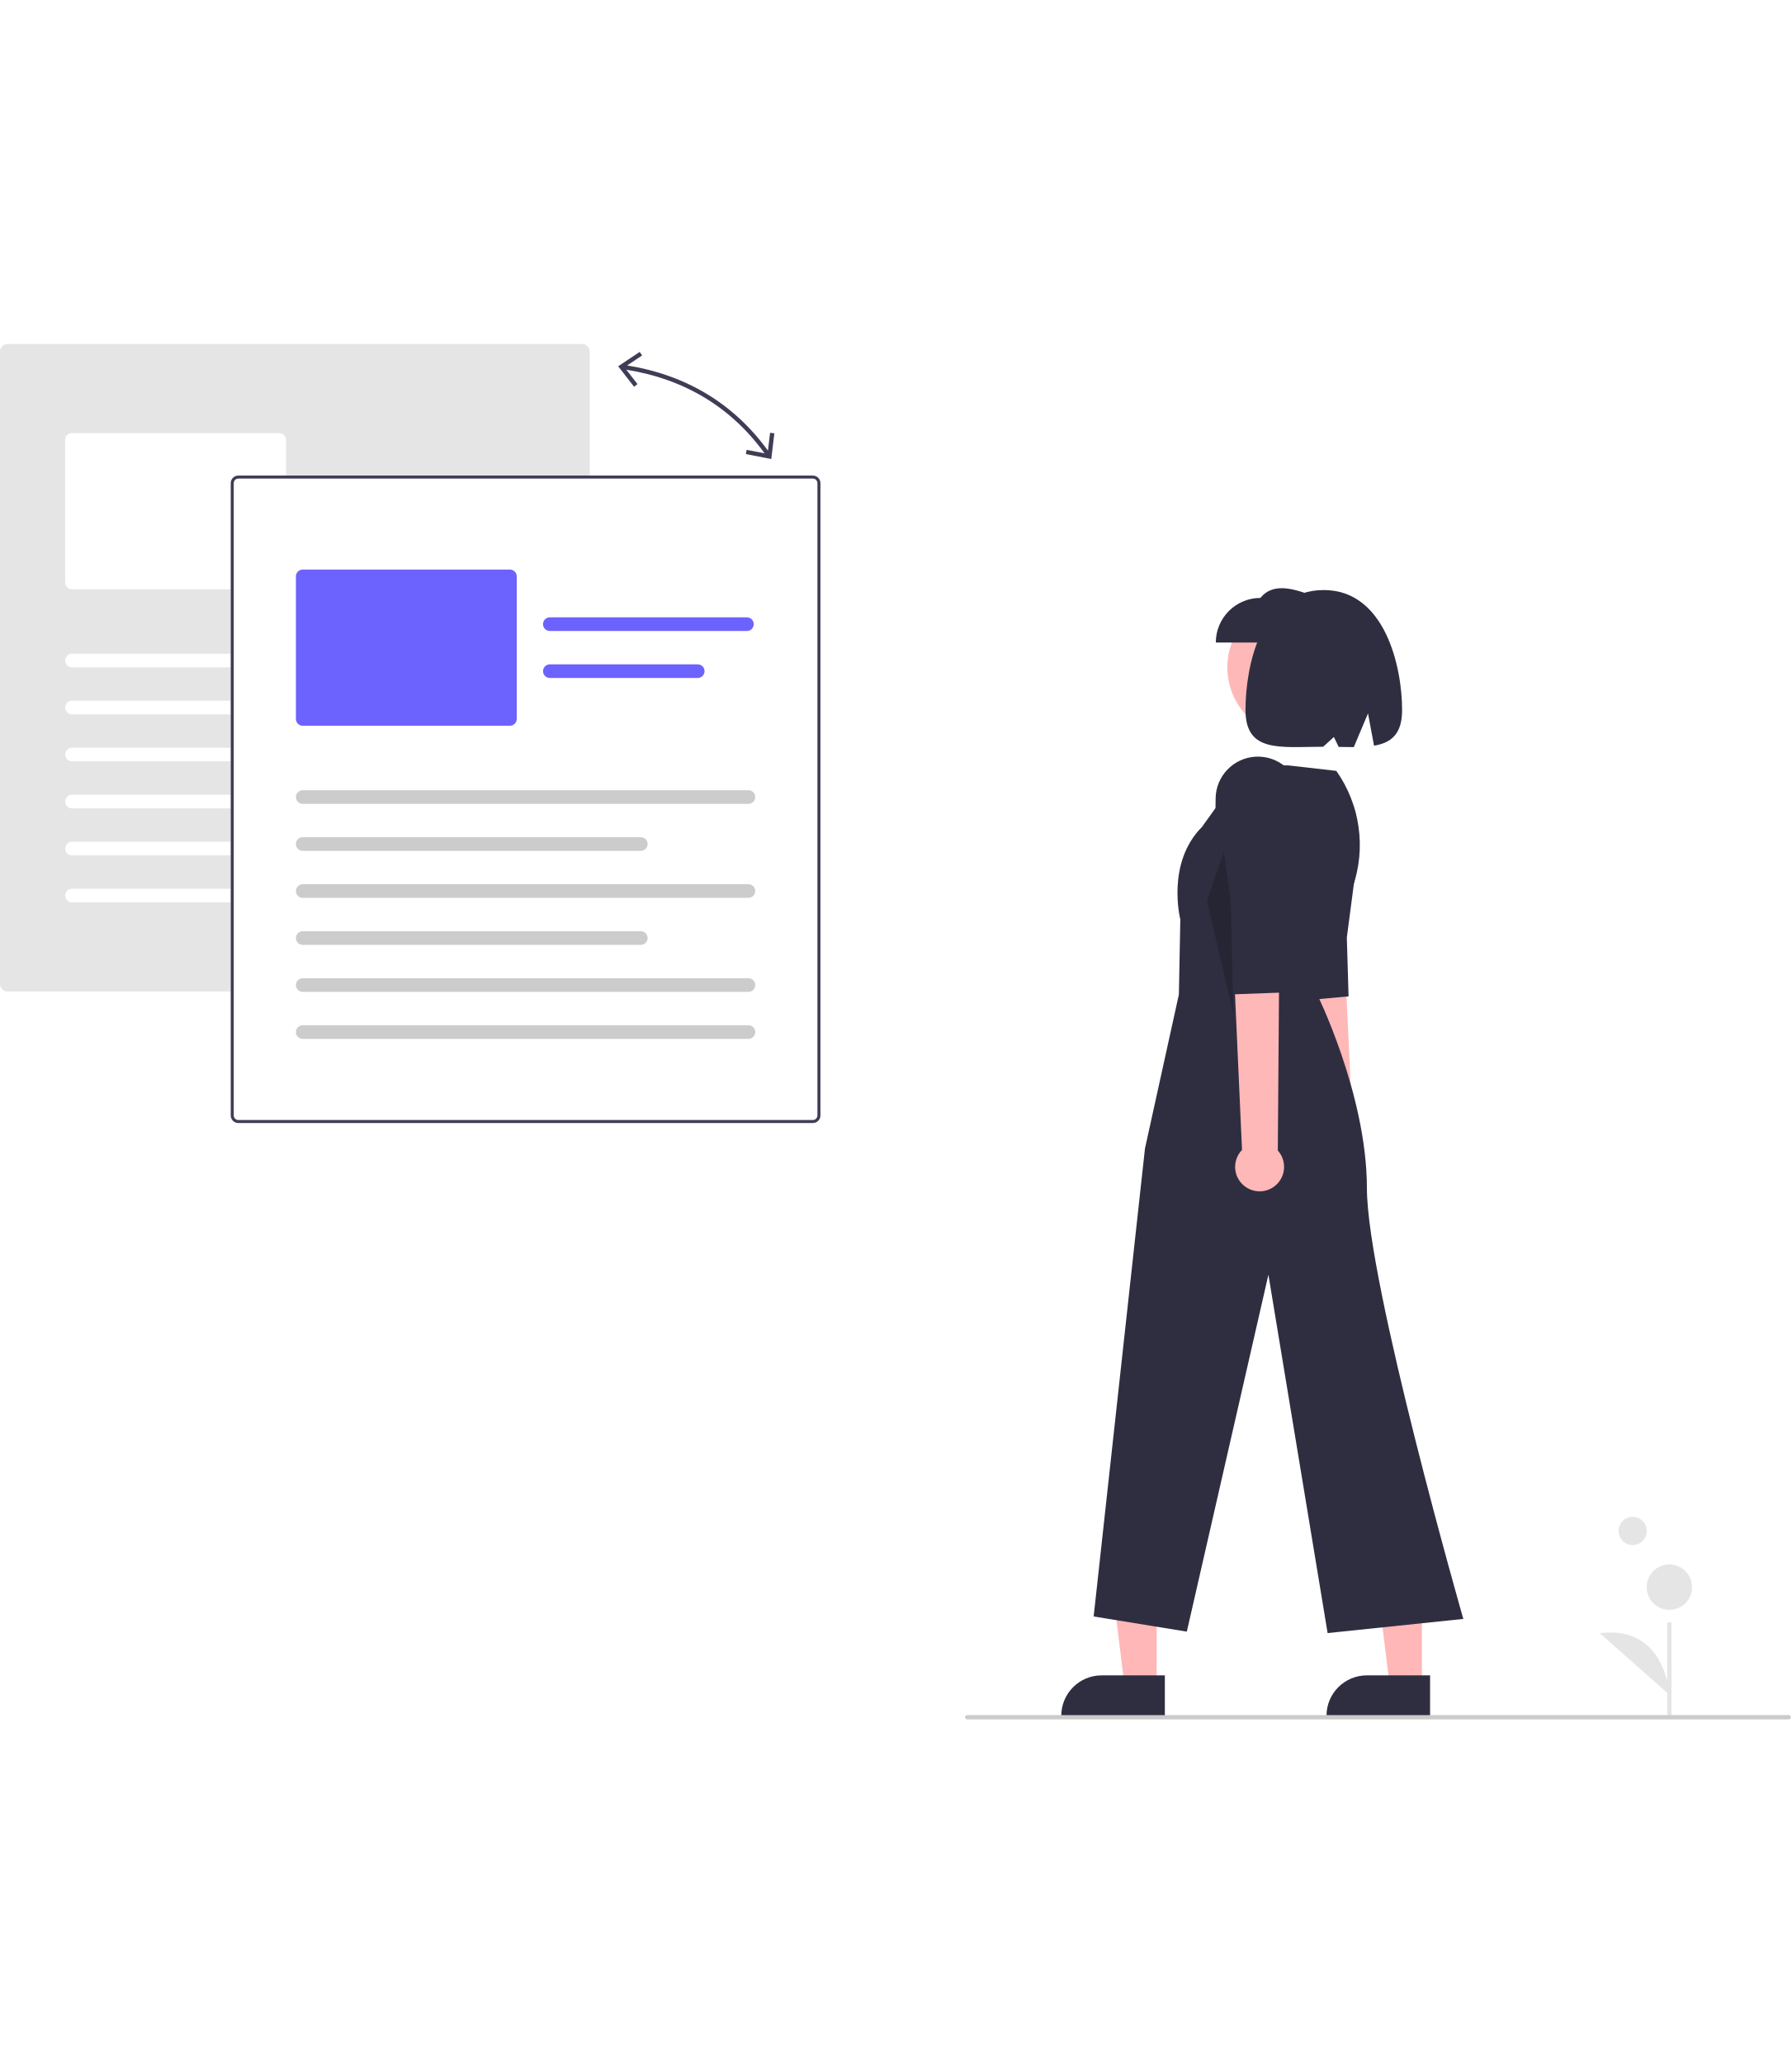
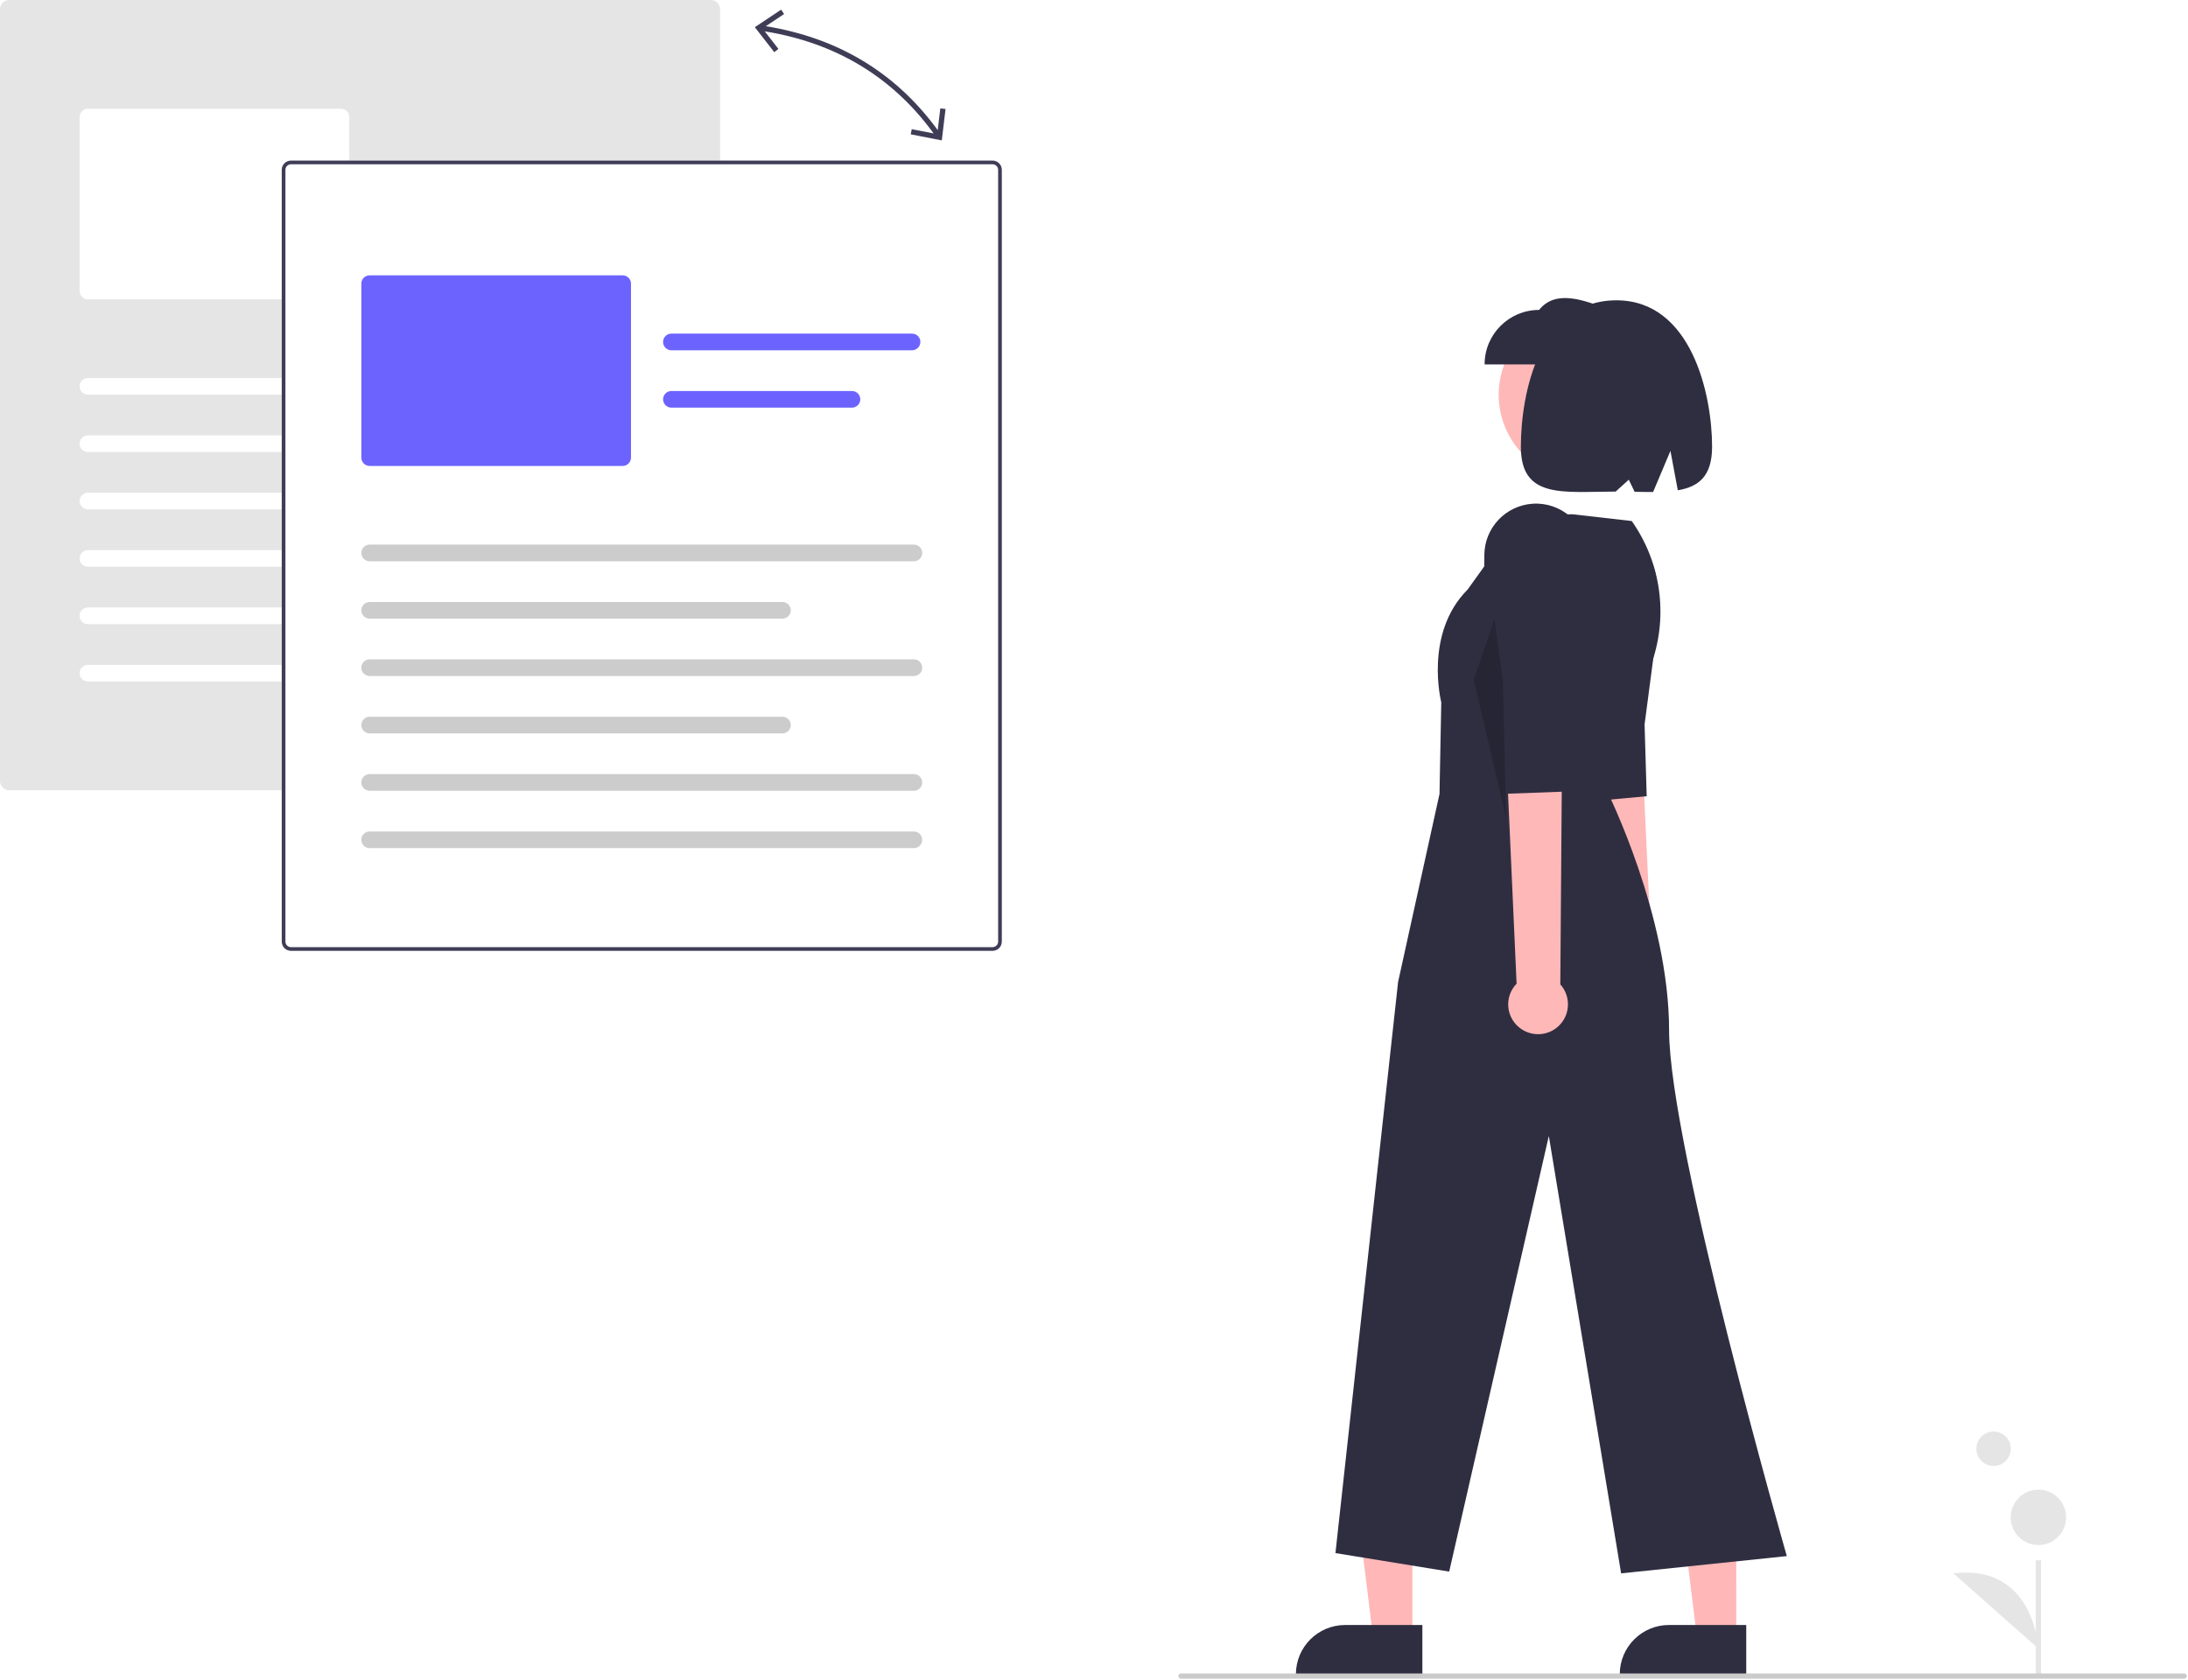
- <svg xmlns="http://www.w3.org/2000/svg" xmlns:xlink="http://www.w3.org/1999/xlink" width="521px" height="600px" viewBox="0 0 521 400" version="1.1">
+ <svg xmlns="http://www.w3.org/2000/svg" xmlns:xlink="http://www.w3.org/1999/xlink" width="521px" height="400px" viewBox="0 0 521 400" version="1.1">
  <defs>
    <filter id="alpha" filterUnits="objectBoundingBox" x="0%" y="0%" width="100%" height="100%">
      <feColorMatrix type="matrix" in="SourceGraphic" values="0 0 0 0 1 0 0 0 0 1 0 0 0 0 1 0 0 0 1 0" />
    </filter>
    <mask id="mask0">
      <g filter="url(#alpha)">
        <rect x="0" y="0" width="521" height="400" style="fill:rgb(0%,0%,0%);fill-opacity:0.2;stroke:none;" />
      </g>
    </mask>
    <clipPath id="clip1">
      <rect x="0" y="0" width="521" height="401" />
    </clipPath>
    <g id="surface5" clip-path="url(#clip1)">
      <path style=" stroke:none;fill-rule:nonzero;fill:rgb(0%,0%,0%);fill-opacity:1;" d="M 358.602 194.68 L 357.852 162.02 L 355.855 147.52 L 350.926 161.883 Z M 358.602 194.68 " />
    </g>
  </defs>
  <g id="surface1">
    <path style=" stroke:none;fill-rule:nonzero;fill:rgb(89.804%,89.804%,89.804%);fill-opacity:1;" d="M 478.809 345.047 C 478.809 347.309 476.973 349.145 474.711 349.145 C 472.449 349.145 470.613 347.309 470.613 345.047 C 470.613 342.781 472.449 340.949 474.711 340.949 C 476.973 340.949 478.809 342.781 478.809 345.047 Z M 478.809 345.047 " />
    <path style=" stroke:none;fill-rule:nonzero;fill:rgb(89.804%,89.804%,89.804%);fill-opacity:1;" d="M 484.754 371.609 L 486.008 371.609 L 486.008 399.195 L 484.754 399.195 Z M 484.754 371.609 " />
    <path style=" stroke:none;fill-rule:nonzero;fill:rgb(89.804%,89.804%,89.804%);fill-opacity:1;" d="M 491.977 361.387 C 491.977 365.027 489.023 367.984 485.379 367.984 C 481.738 367.984 478.785 365.027 478.785 361.387 C 478.785 357.742 481.738 354.789 485.379 354.789 C 489.023 354.789 491.977 357.742 491.977 361.387 Z M 491.977 361.387 " />
    <path style=" stroke:none;fill-rule:nonzero;fill:rgb(89.804%,89.804%,89.804%);fill-opacity:1;" d="M 485.383 392.645 C 485.383 392.645 484.438 372.375 465.117 374.73 " />
    <path style=" stroke:none;fill-rule:nonzero;fill:rgb(100%,72.157%,72.157%);fill-opacity:1;" d="M 385.523 241.664 C 383.887 240.684 382.77 239.023 382.473 237.137 C 382.176 235.25 382.73 233.332 383.984 231.895 L 375.602 147.77 L 389.602 148.695 L 393.477 231.535 C 395.805 233.855 396.031 237.551 394 240.133 C 391.969 242.719 388.328 243.375 385.523 241.664 Z M 385.523 241.664 " />
    <path style=" stroke:none;fill-rule:nonzero;fill:rgb(18.431%,18.039%,25.49%);fill-opacity:1;" d="M 395.27 144.652 L 391.602 172.547 L 392.109 189.641 L 376.715 191.051 L 373.629 176.832 L 371.93 139.191 C 371.664 133.301 375.996 128.207 381.855 127.523 C 387.949 126.816 393.484 131.129 394.285 137.211 Z M 395.27 144.652 " />
    <path style=" stroke:none;fill-rule:nonzero;fill:rgb(89.804%,89.804%,89.804%);fill-opacity:1;" d="M 169.262 188.219 L 2.203 188.219 C 0.988 188.219 0 187.23 0 186.016 L 0 2.203 C 0 0.988 0.988 0 2.203 0 L 169.262 0 C 170.48 0 171.465 0.988 171.469 2.203 L 171.469 186.016 C 171.465 187.23 170.48 188.219 169.262 188.219 Z M 169.262 188.219 " />
    <path style=" stroke:none;fill-rule:nonzero;fill:rgb(100%,100%,100%);fill-opacity:1;" d="M 81.18 71.297 L 20.938 71.297 C 19.844 71.297 18.957 70.41 18.953 69.316 L 18.953 27.879 C 18.957 26.785 19.844 25.898 20.938 25.898 L 81.18 25.898 C 82.277 25.898 83.164 26.785 83.164 27.879 L 83.164 69.316 C 83.164 70.41 82.277 71.297 81.18 71.297 Z M 81.18 71.297 " />
    <path style=" stroke:none;fill-rule:nonzero;fill:rgb(100%,100%,100%);fill-opacity:1;" d="M 150.531 94 L 20.938 94 C 19.844 94 18.953 93.109 18.953 92.016 C 18.953 90.922 19.844 90.031 20.938 90.031 L 150.531 90.031 C 151.625 90.031 152.512 90.922 152.512 92.016 C 152.512 93.109 151.625 94 150.531 94 Z M 150.531 94 " />
    <path style=" stroke:none;fill-rule:nonzero;fill:rgb(100%,100%,100%);fill-opacity:1;" d="M 119.234 107.664 L 20.938 107.664 C 19.844 107.664 18.953 106.777 18.953 105.68 C 18.953 104.586 19.844 103.695 20.938 103.695 L 119.234 103.695 C 120.328 103.695 121.219 104.586 121.219 105.68 C 121.219 106.777 120.328 107.664 119.234 107.664 Z M 119.234 107.664 " />
    <path style=" stroke:none;fill-rule:nonzero;fill:rgb(100%,100%,100%);fill-opacity:1;" d="M 150.09 43.75 L 92.785 43.75 C 91.691 43.746 90.805 42.859 90.805 41.766 C 90.805 40.672 91.691 39.785 92.785 39.781 L 150.09 39.781 C 151.184 39.781 152.074 40.668 152.074 41.766 C 152.074 42.859 151.184 43.75 150.09 43.75 Z M 150.09 43.75 " />
    <path style=" stroke:none;fill-rule:nonzero;fill:rgb(100%,100%,100%);fill-opacity:1;" d="M 135.789 57.414 L 92.785 57.414 C 91.691 57.41 90.805 56.523 90.805 55.43 C 90.805 54.336 91.691 53.449 92.785 53.445 L 135.789 53.445 C 136.883 53.449 137.77 54.336 137.77 55.43 C 137.77 56.523 136.883 57.41 135.789 57.414 Z M 135.789 57.414 " />
    <path style=" stroke:none;fill-rule:nonzero;fill:rgb(100%,100%,100%);fill-opacity:1;" d="M 150.531 121.328 L 20.938 121.328 C 19.844 121.328 18.953 120.441 18.953 119.344 C 18.953 118.25 19.844 117.359 20.938 117.359 L 150.531 117.359 C 151.625 117.359 152.512 118.25 152.512 119.344 C 152.512 120.441 151.625 121.328 150.531 121.328 Z M 150.531 121.328 " />
    <path style=" stroke:none;fill-rule:nonzero;fill:rgb(100%,100%,100%);fill-opacity:1;" d="M 119.234 134.992 L 20.938 134.992 C 19.844 134.992 18.957 134.102 18.957 133.008 C 18.957 131.914 19.844 131.027 20.938 131.027 L 119.234 131.027 C 120.328 131.027 121.219 131.914 121.219 133.008 C 121.219 134.105 120.328 134.992 119.234 134.992 Z M 119.234 134.992 " />
    <path style=" stroke:none;fill-rule:nonzero;fill:rgb(100%,100%,100%);fill-opacity:1;" d="M 150.531 148.656 L 20.938 148.656 C 19.844 148.656 18.957 147.77 18.957 146.676 C 18.957 145.578 19.844 144.691 20.938 144.691 L 150.531 144.691 C 151.625 144.691 152.512 145.578 152.512 146.676 C 152.512 147.77 151.625 148.656 150.531 148.656 Z M 150.531 148.656 " />
    <path style=" stroke:none;fill-rule:nonzero;fill:rgb(100%,100%,100%);fill-opacity:1;" d="M 150.531 162.32 L 20.938 162.32 C 19.844 162.32 18.953 161.434 18.953 160.34 C 18.953 159.242 19.844 158.355 20.938 158.355 L 150.531 158.355 C 151.625 158.355 152.512 159.242 152.512 160.34 C 152.512 161.434 151.625 162.32 150.531 162.32 Z M 150.531 162.32 " />
    <path style=" stroke:none;fill-rule:nonzero;fill:rgb(100%,100%,100%);fill-opacity:1;" d="M 236.348 226.465 L 69.289 226.465 C 68.07 226.461 67.086 225.477 67.086 224.258 L 67.086 40.449 C 67.086 39.23 68.07 38.246 69.289 38.246 L 236.348 38.246 C 237.562 38.246 238.551 39.23 238.551 40.449 L 238.551 224.258 C 238.551 225.477 237.562 226.461 236.348 226.465 Z M 236.348 226.465 " />
    <path style=" stroke:none;fill-rule:nonzero;fill:rgb(24.706%,23.922%,33.725%);fill-opacity:1;" d="M 236.348 226.465 L 69.289 226.465 C 68.07 226.461 67.086 225.477 67.086 224.258 L 67.086 40.449 C 67.086 39.23 68.07 38.246 69.289 38.246 L 236.348 38.246 C 237.562 38.246 238.551 39.23 238.551 40.449 L 238.551 224.258 C 238.551 225.477 237.562 226.461 236.348 226.465 Z M 69.289 39.125 C 68.559 39.125 67.965 39.719 67.965 40.449 L 67.965 224.258 C 67.965 224.988 68.559 225.582 69.289 225.582 L 236.348 225.582 C 237.078 225.582 237.668 224.988 237.672 224.258 L 237.672 40.449 C 237.668 39.719 237.078 39.125 236.348 39.125 Z M 69.289 39.125 " />
    <path style=" stroke:none;fill-rule:nonzero;fill:rgb(42.353%,38.824%,100%);fill-opacity:1;" d="M 148.266 110.977 L 88.023 110.977 C 86.926 110.973 86.039 110.086 86.039 108.992 L 86.039 67.559 C 86.039 66.461 86.926 65.574 88.023 65.574 L 148.266 65.574 C 149.359 65.574 150.246 66.461 150.25 67.559 L 150.25 108.992 C 150.246 110.086 149.359 110.973 148.266 110.977 Z M 148.266 110.977 " />
    <path style=" stroke:none;fill-rule:nonzero;fill:rgb(80%,80%,80%);fill-opacity:1;" d="M 217.613 133.676 L 88.023 133.676 C 86.926 133.676 86.039 132.789 86.039 131.691 C 86.039 130.598 86.926 129.711 88.023 129.711 L 217.613 129.711 C 218.711 129.711 219.598 130.598 219.598 131.691 C 219.598 132.789 218.711 133.676 217.613 133.676 Z M 217.613 133.676 " />
    <path style=" stroke:none;fill-rule:nonzero;fill:rgb(80%,80%,80%);fill-opacity:1;" d="M 186.316 147.34 L 88.023 147.34 C 86.926 147.34 86.039 146.453 86.039 145.355 C 86.039 144.262 86.926 143.375 88.023 143.375 L 186.316 143.375 C 187.414 143.375 188.301 144.262 188.301 145.355 C 188.301 146.453 187.414 147.34 186.316 147.34 Z M 186.316 147.34 " />
    <path style=" stroke:none;fill-rule:nonzero;fill:rgb(42.353%,38.824%,100%);fill-opacity:1;" d="M 217.172 83.426 L 159.871 83.426 C 158.773 83.426 157.887 82.539 157.887 81.441 C 157.887 80.348 158.773 79.457 159.871 79.457 L 217.172 79.457 C 218.27 79.457 219.156 80.348 219.156 81.441 C 219.156 82.539 218.27 83.426 217.172 83.426 Z M 217.172 83.426 " />
    <path style=" stroke:none;fill-rule:nonzero;fill:rgb(42.353%,38.824%,100%);fill-opacity:1;" d="M 202.871 97.09 L 159.871 97.09 C 158.777 97.09 157.891 96.199 157.891 95.105 C 157.891 94.012 158.777 93.125 159.871 93.125 L 202.871 93.125 C 203.965 93.125 204.852 94.012 204.852 95.105 C 204.852 96.199 203.965 97.09 202.871 97.09 Z M 202.871 97.09 " />
    <path style=" stroke:none;fill-rule:nonzero;fill:rgb(80%,80%,80%);fill-opacity:1;" d="M 217.613 161.004 L 88.023 161.004 C 86.926 161.004 86.039 160.117 86.039 159.023 C 86.039 157.926 86.926 157.039 88.023 157.039 L 217.613 157.039 C 218.711 157.039 219.598 157.926 219.598 159.023 C 219.598 160.117 218.711 161.004 217.613 161.004 Z M 217.613 161.004 " />
    <path style=" stroke:none;fill-rule:nonzero;fill:rgb(80%,80%,80%);fill-opacity:1;" d="M 186.316 174.672 L 88.023 174.672 C 86.926 174.668 86.043 173.781 86.043 172.688 C 86.043 171.594 86.926 170.703 88.023 170.703 L 186.316 170.703 C 187.414 170.703 188.301 171.59 188.301 172.688 C 188.301 173.781 187.414 174.672 186.316 174.672 Z M 186.316 174.672 " />
    <path style=" stroke:none;fill-rule:nonzero;fill:rgb(80%,80%,80%);fill-opacity:1;" d="M 217.613 188.336 L 88.023 188.336 C 86.926 188.332 86.043 187.445 86.043 186.352 C 86.043 185.258 86.926 184.371 88.023 184.367 L 217.613 184.367 C 218.711 184.367 219.598 185.254 219.598 186.352 C 219.598 187.445 218.711 188.336 217.613 188.336 Z M 217.613 188.336 " />
    <path style=" stroke:none;fill-rule:nonzero;fill:rgb(80%,80%,80%);fill-opacity:1;" d="M 217.613 202 L 88.023 202 C 86.926 202 86.039 201.109 86.039 200.016 C 86.039 198.922 86.926 198.031 88.023 198.031 L 217.613 198.031 C 218.711 198.031 219.598 198.922 219.598 200.016 C 219.598 201.109 218.711 202 217.613 202 Z M 217.613 202 " />
    <path style=" stroke:none;fill-rule:nonzero;fill:rgb(24.706%,23.922%,33.725%);fill-opacity:1;" d="M 223.906 25.809 L 223.285 30.992 C 213.352 17.348 199.594 9.023 182.352 6.238 L 186.699 3.34 L 186.004 2.297 L 179.738 6.477 L 184.363 12.422 L 185.355 11.652 L 182.102 7.469 C 199.047 10.195 212.566 18.367 222.309 31.781 L 217.102 30.766 L 216.863 31.996 L 224.254 33.438 L 225.152 25.961 Z M 223.906 25.809 " />
    <path style=" stroke:none;fill-rule:nonzero;fill:rgb(100%,71.765%,71.765%);fill-opacity:1;" d="M 336.312 390.078 L 326.973 390.078 L 322.527 354.055 L 336.312 354.055 Z M 336.312 390.078 " />
    <path style=" stroke:none;fill-rule:nonzero;fill:rgb(18.431%,18.039%,25.49%);fill-opacity:1;" d="M 338.691 399.133 L 308.578 399.129 L 308.578 398.75 C 308.578 392.277 313.828 387.027 320.301 387.027 L 338.691 387.031 Z M 338.691 399.133 " />
    <path style=" stroke:none;fill-rule:nonzero;fill:rgb(100%,71.765%,71.765%);fill-opacity:1;" d="M 413.426 390.078 L 404.086 390.078 L 399.645 354.055 L 413.43 354.055 Z M 413.426 390.078 " />
    <path style=" stroke:none;fill-rule:nonzero;fill:rgb(18.431%,18.039%,25.49%);fill-opacity:1;" d="M 415.809 399.133 L 385.695 399.129 L 385.695 398.75 C 385.695 392.277 390.941 387.027 397.414 387.027 L 397.418 387.027 L 415.809 387.031 Z M 415.809 399.133 " />
    <path style=" stroke:none;fill-rule:nonzero;fill:rgb(100%,72.157%,72.157%);fill-opacity:1;" d="M 396.809 89.324 C 399.398 100.203 392.68 111.125 381.801 113.715 C 370.926 116.305 360.004 109.59 357.414 98.711 C 354.82 87.832 361.539 76.91 372.418 74.32 C 383.297 71.73 394.215 78.445 396.809 89.324 Z M 396.809 89.324 " />
    <path style=" stroke:none;fill-rule:nonzero;fill:rgb(18.431%,18.039%,25.49%);fill-opacity:1;" d="M 374.492 122.488 L 388.547 124.094 C 395.477 133.922 397.258 146.488 393.328 157.859 L 382.723 188.531 C 382.723 188.531 397.441 218.039 397.441 245.434 C 397.441 272.828 425.473 370.617 425.473 370.617 L 386.016 374.73 L 368.801 270.559 L 345.078 374.312 L 317.992 369.902 L 332.91 233.871 L 342.77 189.098 L 343.188 167.266 C 343.188 167.266 338.996 150.879 349.484 140.391 L 362.293 122.543 Z M 374.492 122.488 " />
    <path style=" stroke:none;fill-rule:nonzero;fill:rgb(100%,72.157%,72.157%);fill-opacity:1;" d="M 362.227 245.066 C 360.496 243.891 359.371 242.012 359.16 239.93 C 358.949 237.848 359.668 235.781 361.129 234.281 L 356.957 141.746 L 372.215 143.594 L 371.535 234.453 C 373.941 237.133 373.969 241.188 371.594 243.895 C 369.219 246.602 365.195 247.105 362.227 245.066 Z M 362.227 245.066 " />
    <path style=" stroke:none;fill-rule:nonzero;fill:rgb(18.431%,18.039%,25.49%);fill-opacity:1;" d="M 378.66 139.508 L 372.988 169.805 L 372.527 188.539 L 355.602 189.164 L 353.07 173.426 L 353.449 132.141 C 353.508 125.684 358.551 120.367 365 119.969 C 371.707 119.559 377.508 124.605 378.027 131.305 Z M 378.66 139.508 " />
    <path style=" stroke:none;fill-rule:nonzero;fill:rgb(18.431%,18.039%,25.49%);fill-opacity:1;" d="M 353.508 86.785 L 383.262 86.785 L 383.262 73.816 C 376.73 71.223 370.34 69.016 366.477 73.816 C 359.312 73.816 353.508 79.625 353.508 86.785 Z M 353.508 86.785 " />
    <path style=" stroke:none;fill-rule:nonzero;fill:rgb(18.431%,18.039%,25.49%);fill-opacity:1;" d="M 384.906 71.527 C 402.695 71.527 407.676 93.824 407.676 106.402 C 407.676 113.418 404.5 115.926 399.516 116.773 L 397.758 107.387 L 393.633 117.18 C 392.234 117.188 390.762 117.16 389.234 117.129 L 387.84 114.25 L 384.719 117.078 C 372.234 117.098 362.141 118.918 362.141 106.402 C 362.141 93.824 366.508 71.527 384.906 71.527 Z M 384.906 71.527 " />
    <use xlink:href="#surface5" mask="url(#mask0)" />
    <path style=" stroke:none;fill-rule:nonzero;fill:rgb(79.608%,79.608%,79.608%);fill-opacity:1;" d="M 520.09 399.824 L 281.219 399.824 C 280.871 399.824 280.59 399.543 280.59 399.195 C 280.59 398.852 280.871 398.57 281.219 398.57 L 520.09 398.57 C 520.434 398.57 520.715 398.852 520.715 399.195 C 520.715 399.543 520.434 399.824 520.09 399.824 Z M 520.09 399.824 " />
  </g>
</svg>
